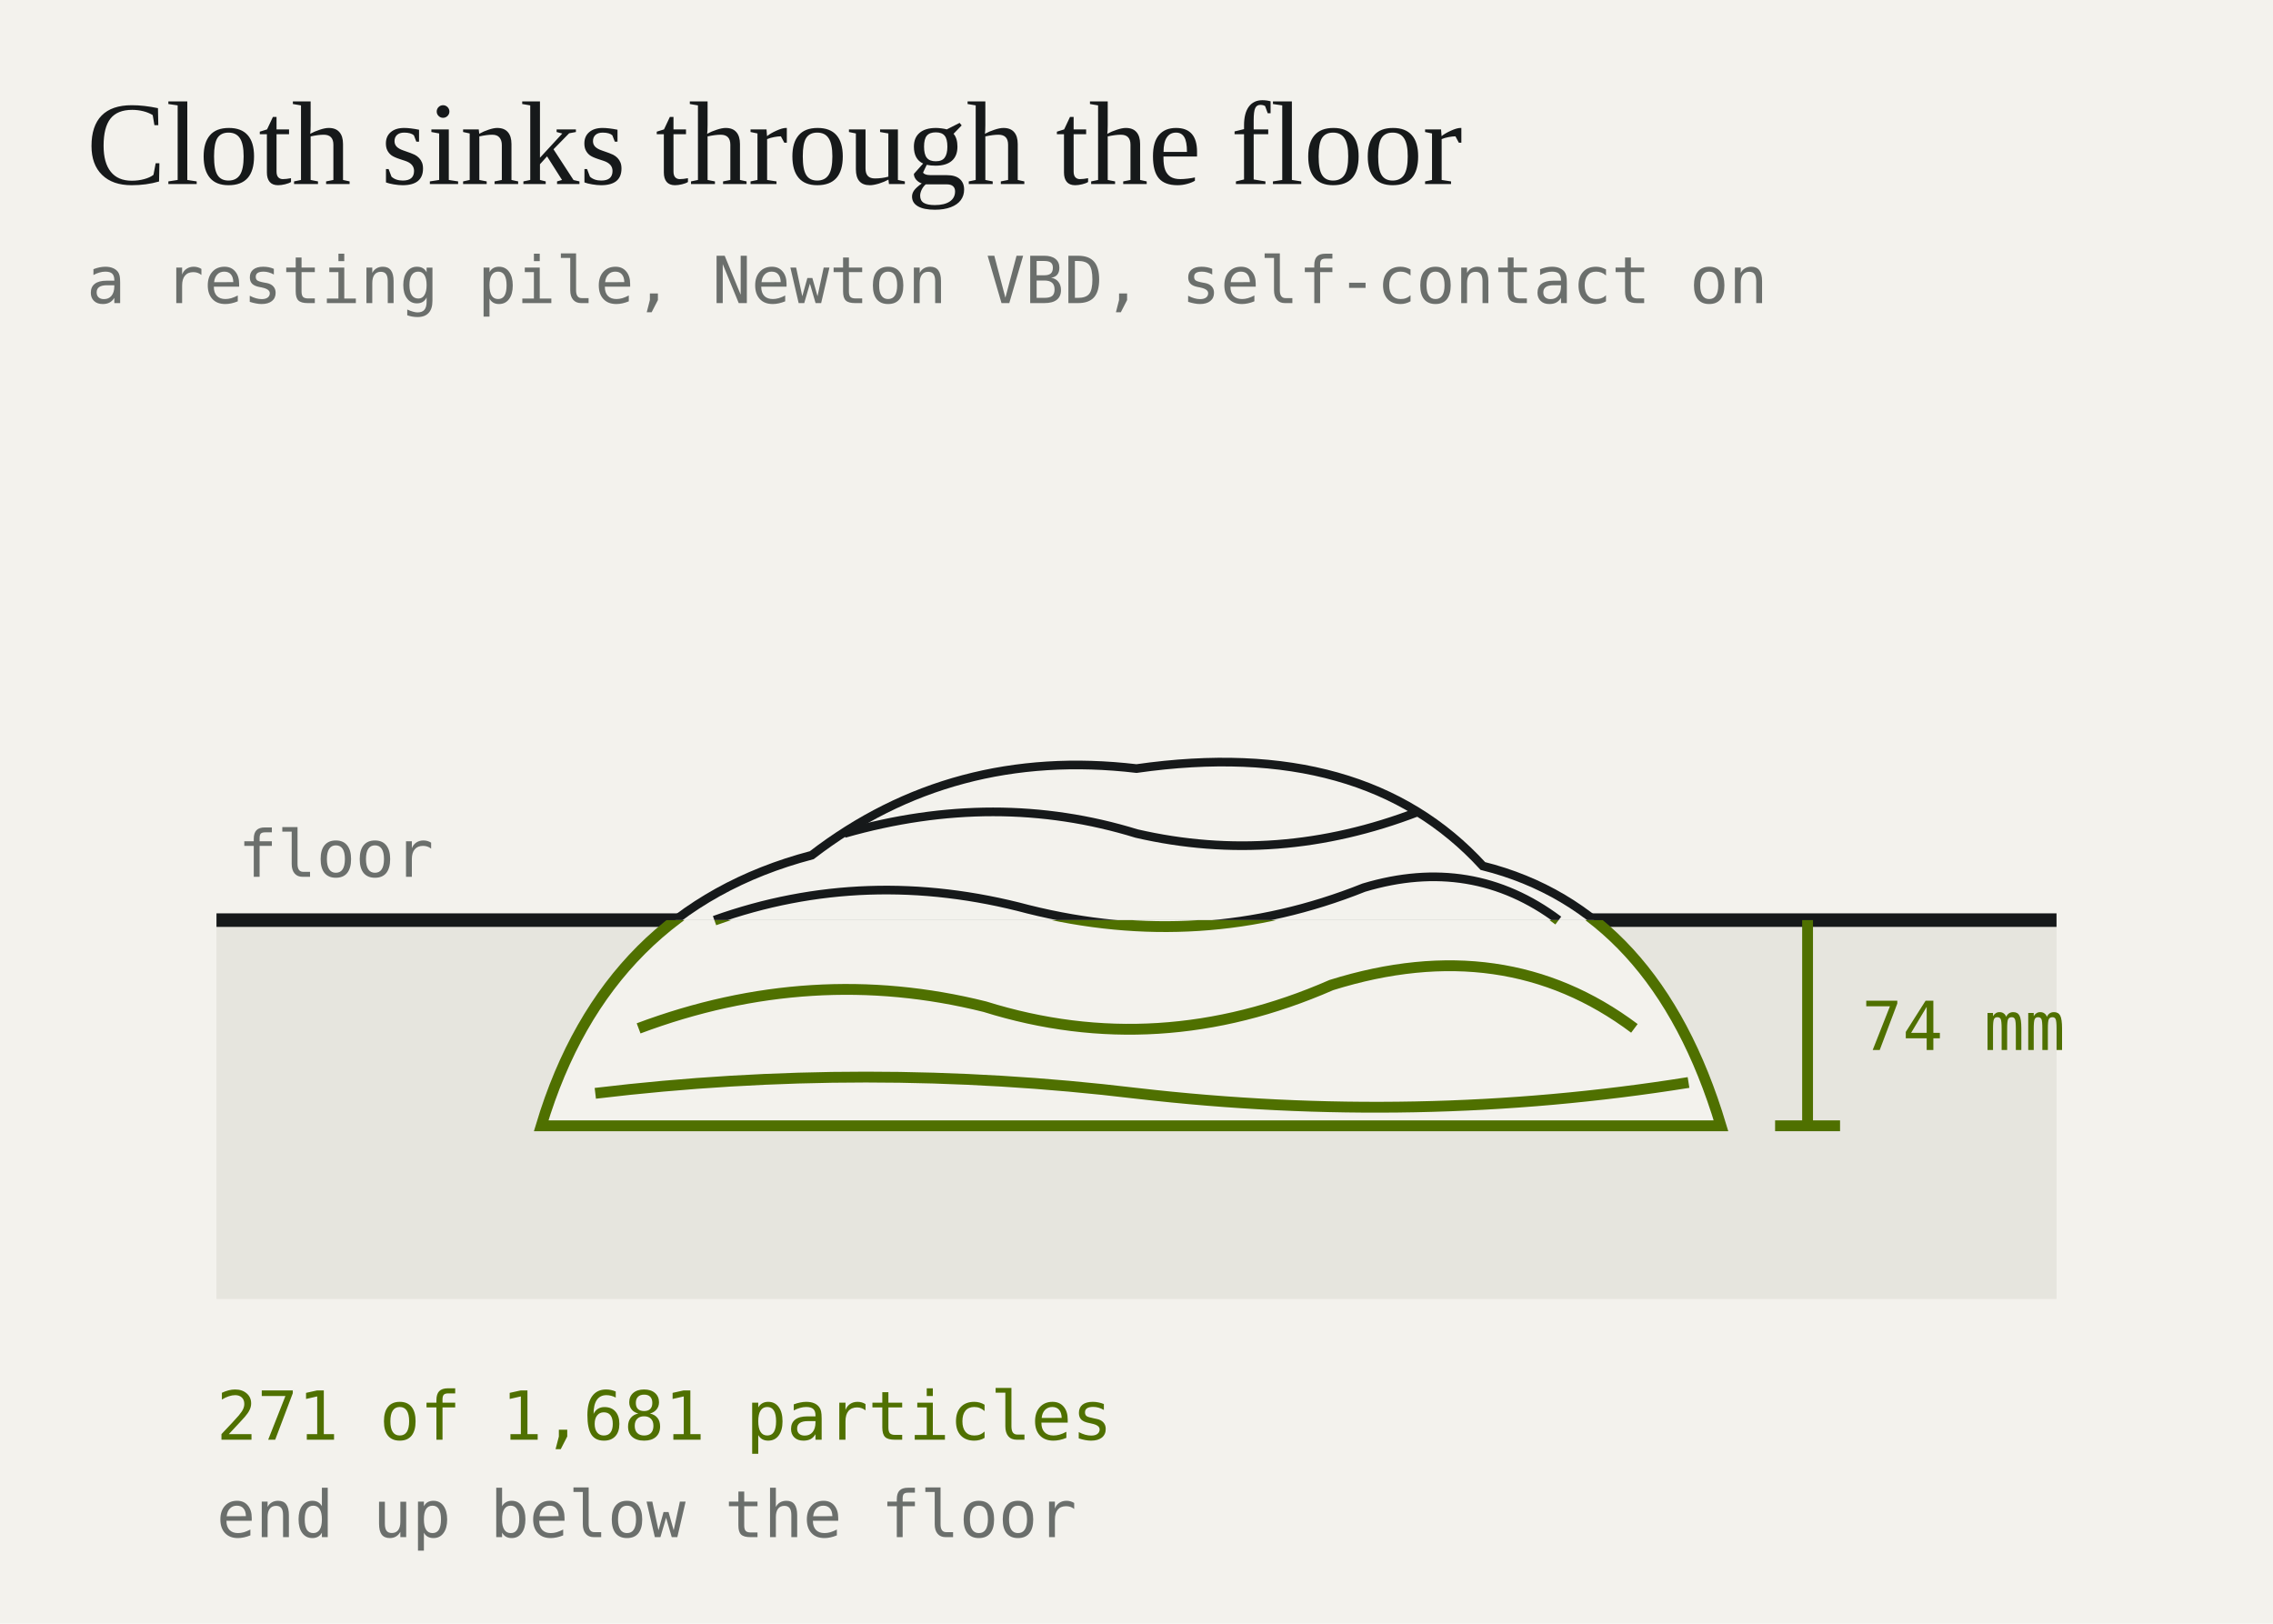
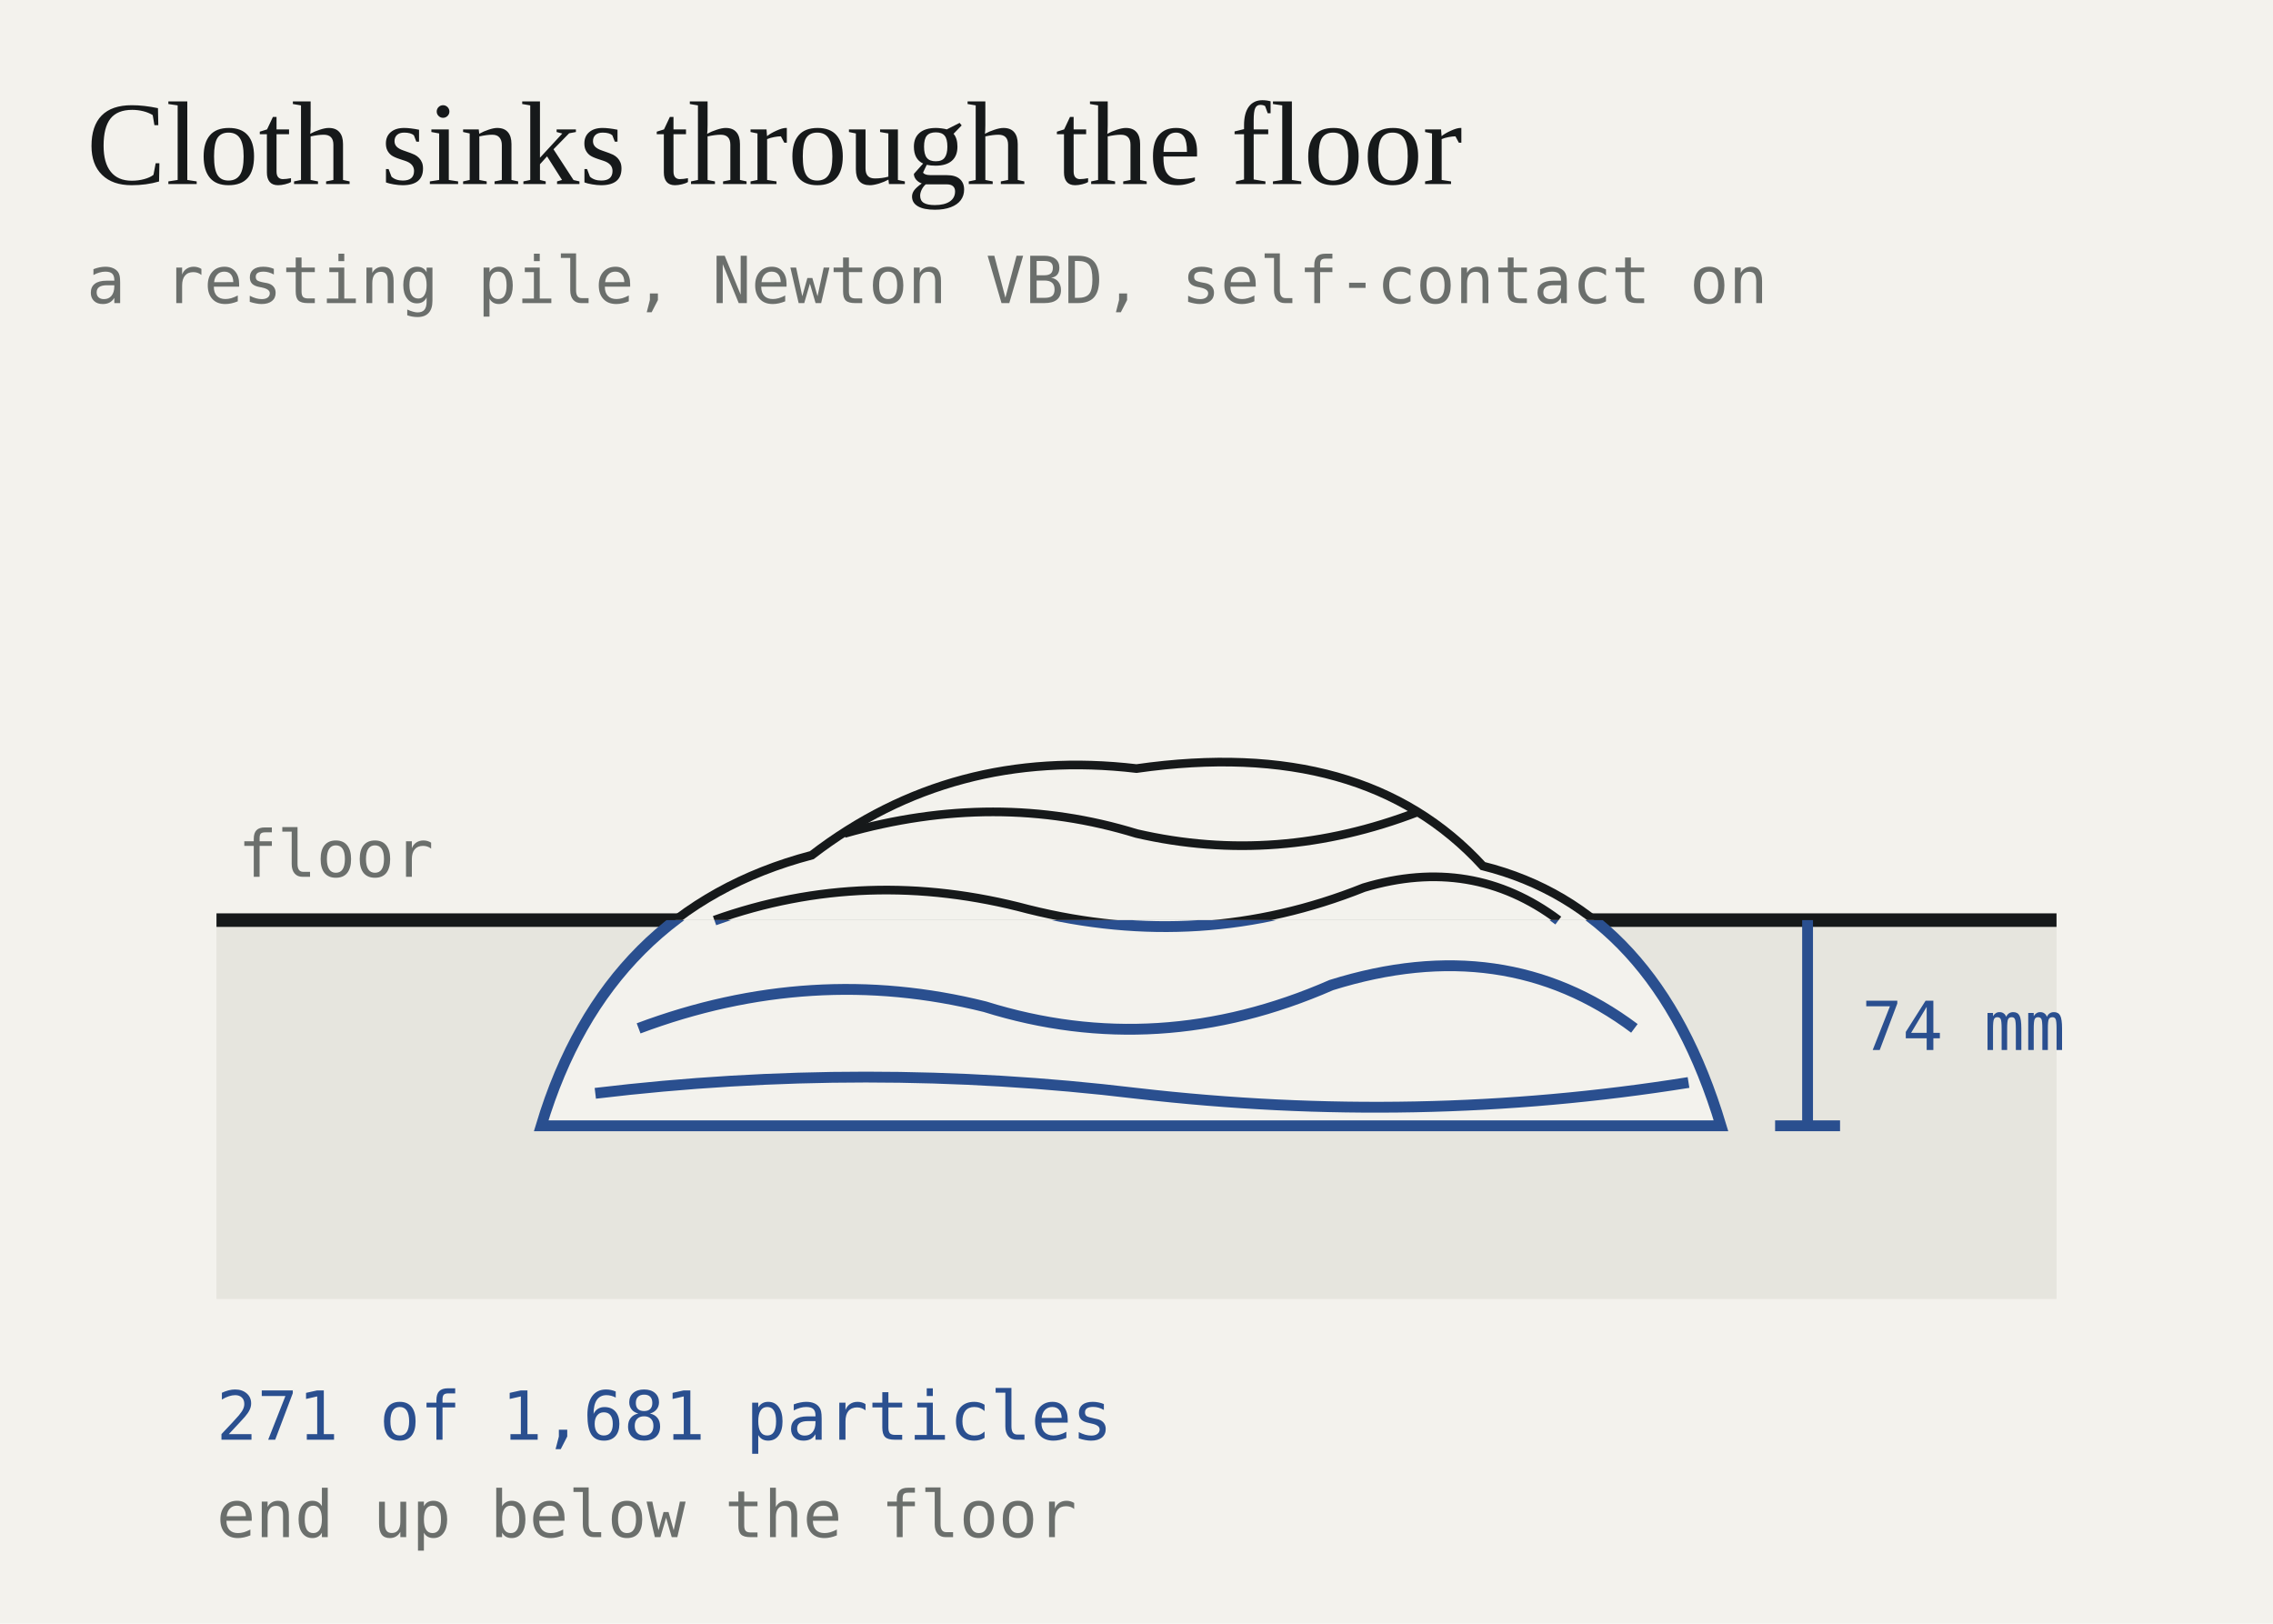
<svg xmlns="http://www.w3.org/2000/svg" viewBox="0 0 420 300" width="420" height="300" role="img" aria-label="A pile of cloth rests on the floor, then slowly sinks into it. In the end 271 of its 1,681 particles are below the floor, the lowest 74 mm down. Newton's VBD solver with cloth self-contact on.">
  <defs>
    <clipPath id="cp-above">
      <rect x="0" y="0" width="420" height="170" />
    </clipPath>
    <clipPath id="cp-below">
      <rect x="0" y="170" width="420" height="130" />
    </clipPath>
    <g id="cp-pile">
      <path d="M100 168 Q112 128 150 118 Q176 98 210 102 Q252 96 274 120 Q306 128 318 168 Z" />
      <path d="M118 150 Q150 138 182 146 Q214 156 246 142 Q278 132 302 150" fill="none" />
      <path d="M132 130 Q160 120 190 128 Q222 136 252 124 Q272 118 288 130" fill="none" />
      <path d="M156 114 Q184 106 210 114 Q236 120 262 110" fill="none" />
      <path d="M110 162 Q160 156 210 162 Q262 168 312 160" fill="none" />
    </g>
  </defs>
  <style>
    .t { font: 22px Georgia, "Times New Roman", serif; fill: #16191a; }
    .l { font: 500 12.5px ui-monospace, Menlo, Consolas, monospace; fill: #16191a; }
    .s { font: 12px ui-monospace, Menlo, Consolas, monospace; fill: #6b6f6c; }
-     .b { font: 500 12.5px ui-monospace, Menlo, Consolas, monospace; fill: #4f7000; }
+     .b { font: 500 12.5px ui-monospace, Menlo, Consolas, monospace; fill: #2a4f8f; }
    .sink { transform: translateY(40px); animation: sink 8s ease-in-out infinite; }
    @keyframes sink { 0%, 10% { transform: translateY(0); opacity: 1; } 75%, 92% { transform: translateY(40px); opacity: 1; } 98% { transform: translateY(40px); opacity: 0; } 100% { transform: translateY(0); opacity: 0; } }
    .tag { animation: tag 8s ease-in-out infinite; }
    @keyframes tag { 0%, 70% { opacity: 0; } 78%, 92% { opacity: 1; } 100% { opacity: 0; } }
    @media (prefers-reduced-motion: reduce) { * { animation: none !important; } }
  </style>
  <rect width="420" height="300" fill="#f3f2ed" />
  <text x="16" y="34" class="t">Cloth sinks through the floor</text>
  <text x="16" y="56" class="s">a resting pile, Newton VBD, self-contact on</text>
  <rect x="40" y="170" width="340" height="70" fill="#e6e5de" />
  <line x1="40" y1="170" x2="380" y2="170" stroke="#16191a" stroke-width="2.5" />
  <text x="44" y="162" class="s">floor</text>
  <g clip-path="url(#cp-above)">
    <g class="sink">
      <use href="#cp-pile" fill="#f3f2ed" stroke="#16191a" stroke-width="1.6" />
    </g>
  </g>
  <g clip-path="url(#cp-below)">
    <g class="sink">
-       <use href="#cp-pile" fill="#f3f2ed" stroke="#4f7000" stroke-width="2" />
+       <use href="#cp-pile" fill="#f3f2ed" stroke="#2a4f8f" stroke-width="2" />
    </g>
  </g>
  <g class="tag">
-     <line x1="334" y1="170" x2="334" y2="208" stroke="#4f7000" stroke-width="2" />
-     <line x1="328" y1="208" x2="340" y2="208" stroke="#4f7000" stroke-width="2" />
+     <line x1="334" y1="170" x2="334" y2="208" stroke="#2a4f8f" stroke-width="2" />
+     <line x1="328" y1="208" x2="340" y2="208" stroke="#2a4f8f" stroke-width="2" />
    <text x="344" y="194" class="b">74 mm</text>
  </g>
  <text x="40" y="266" class="b">271 of 1,681 particles</text>
  <text x="40" y="284" class="s">end up below the floor</text>
</svg>
